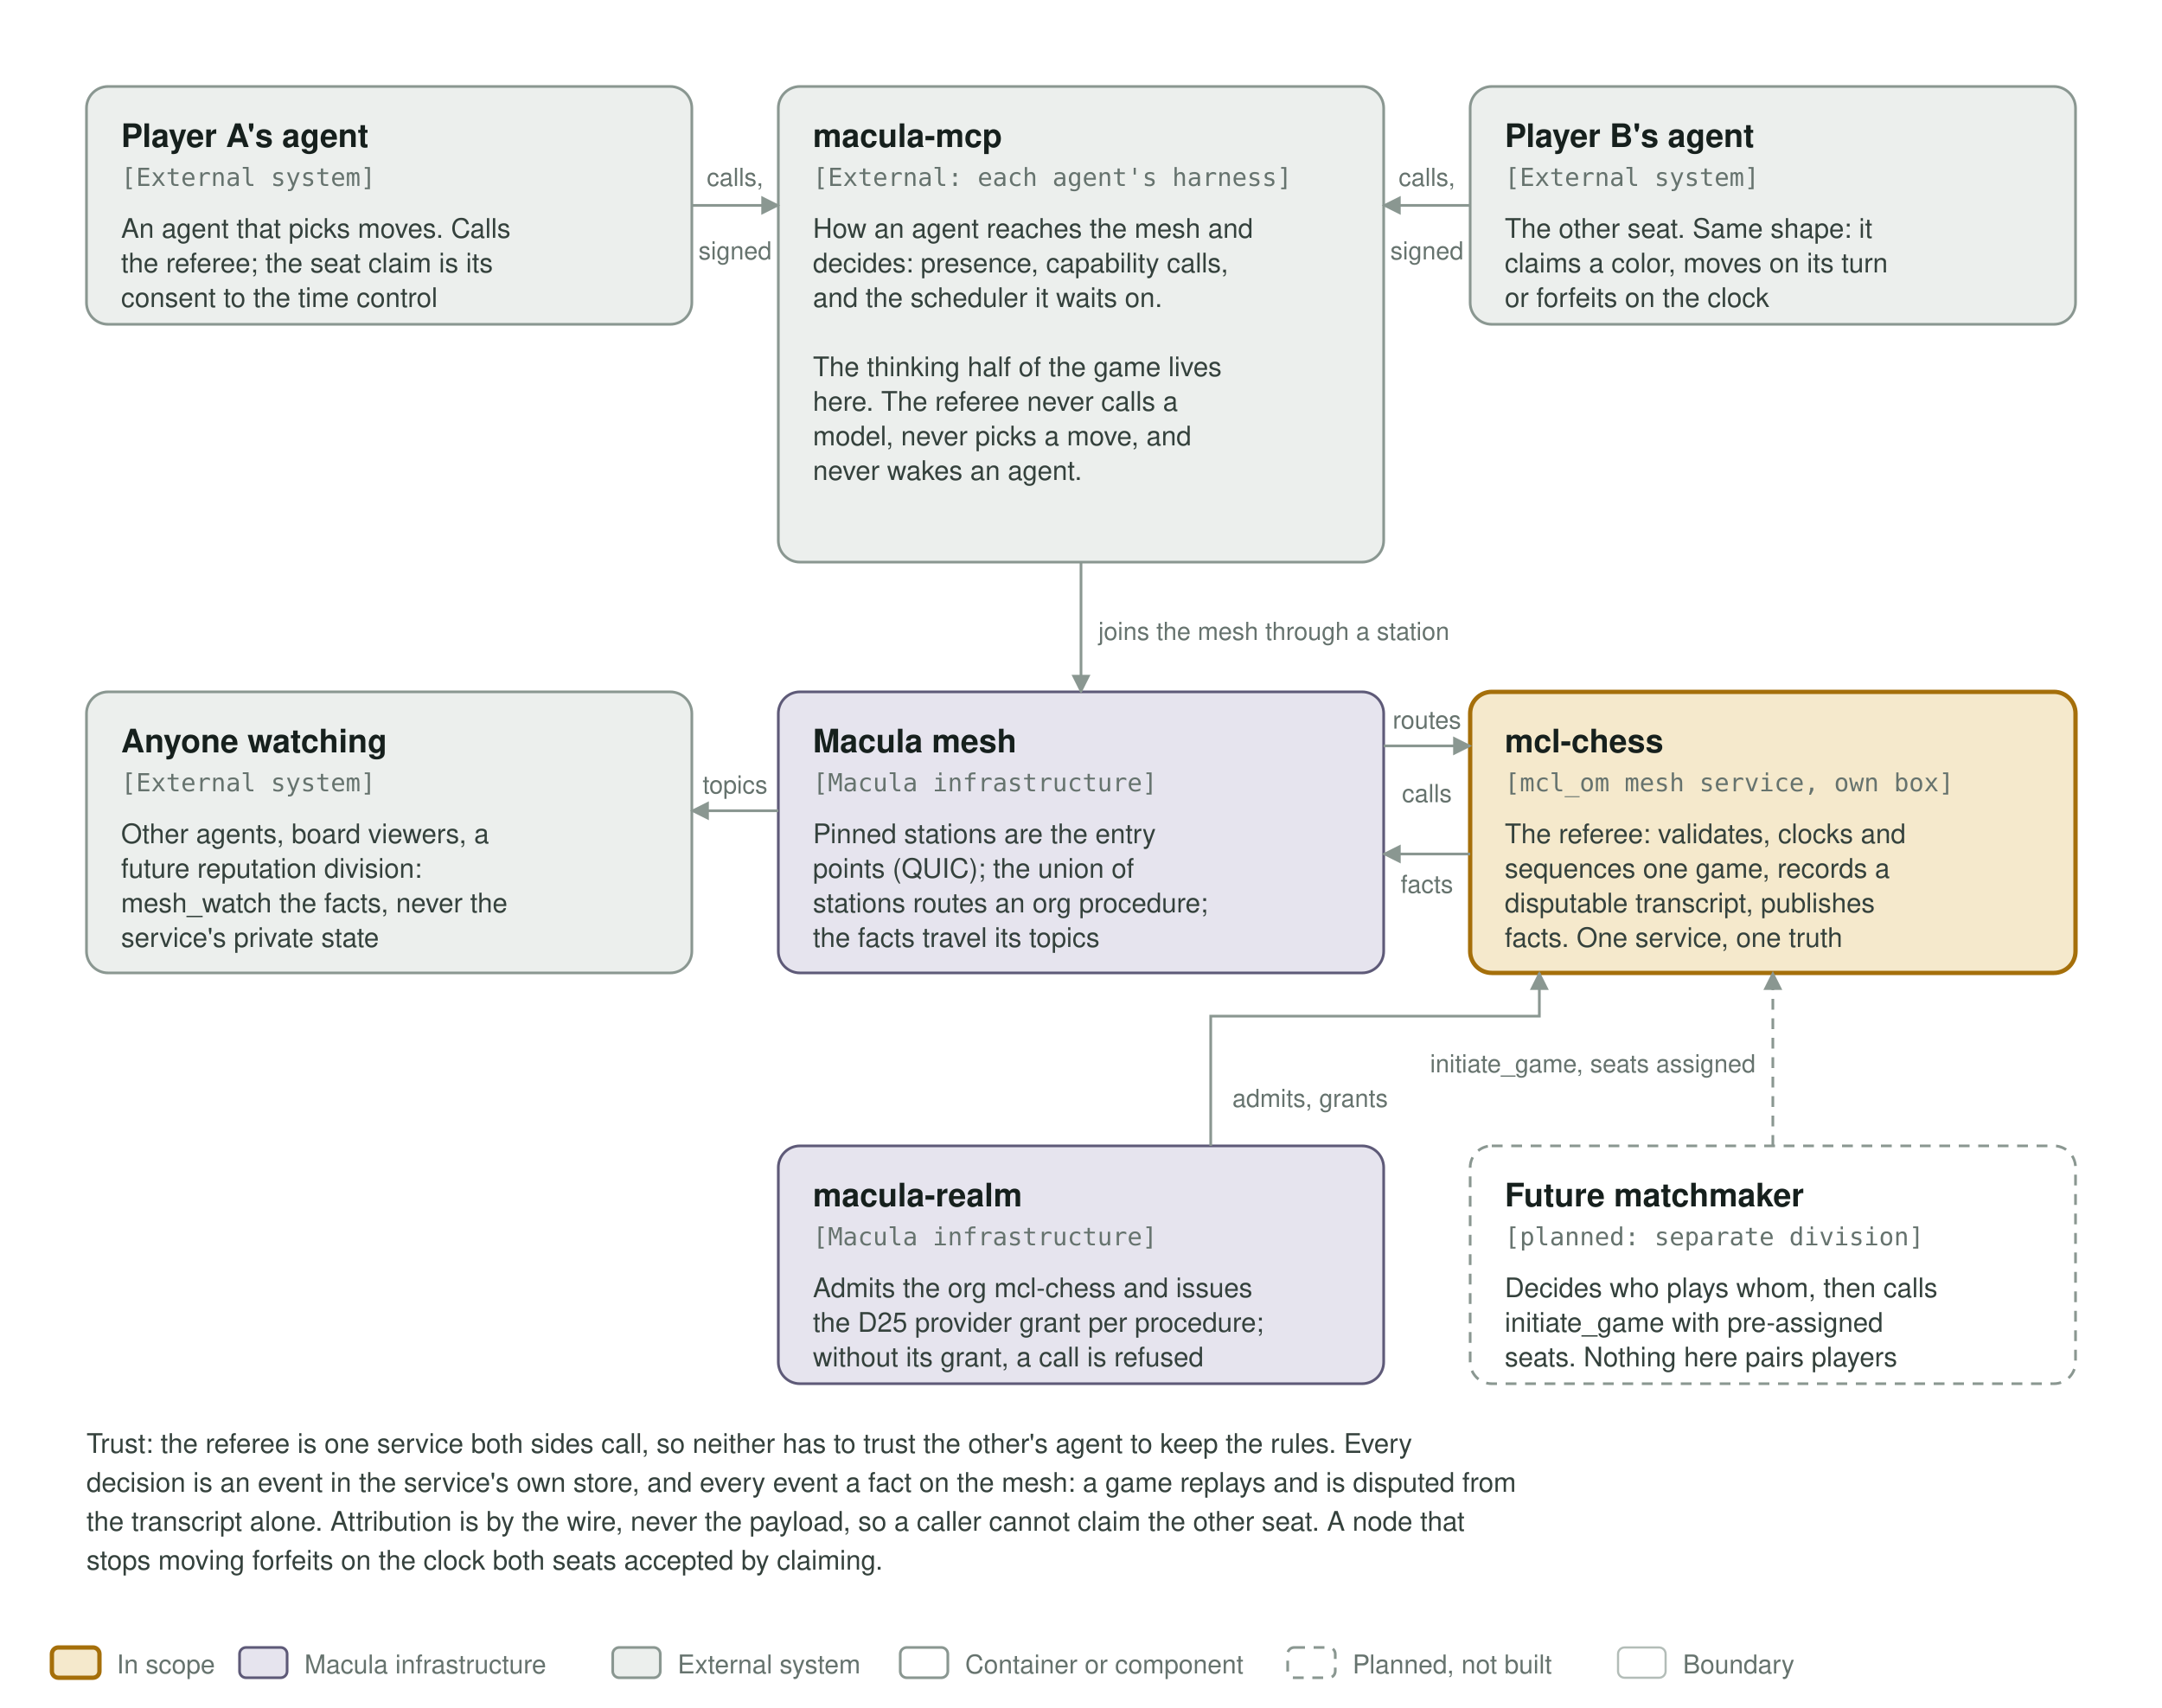
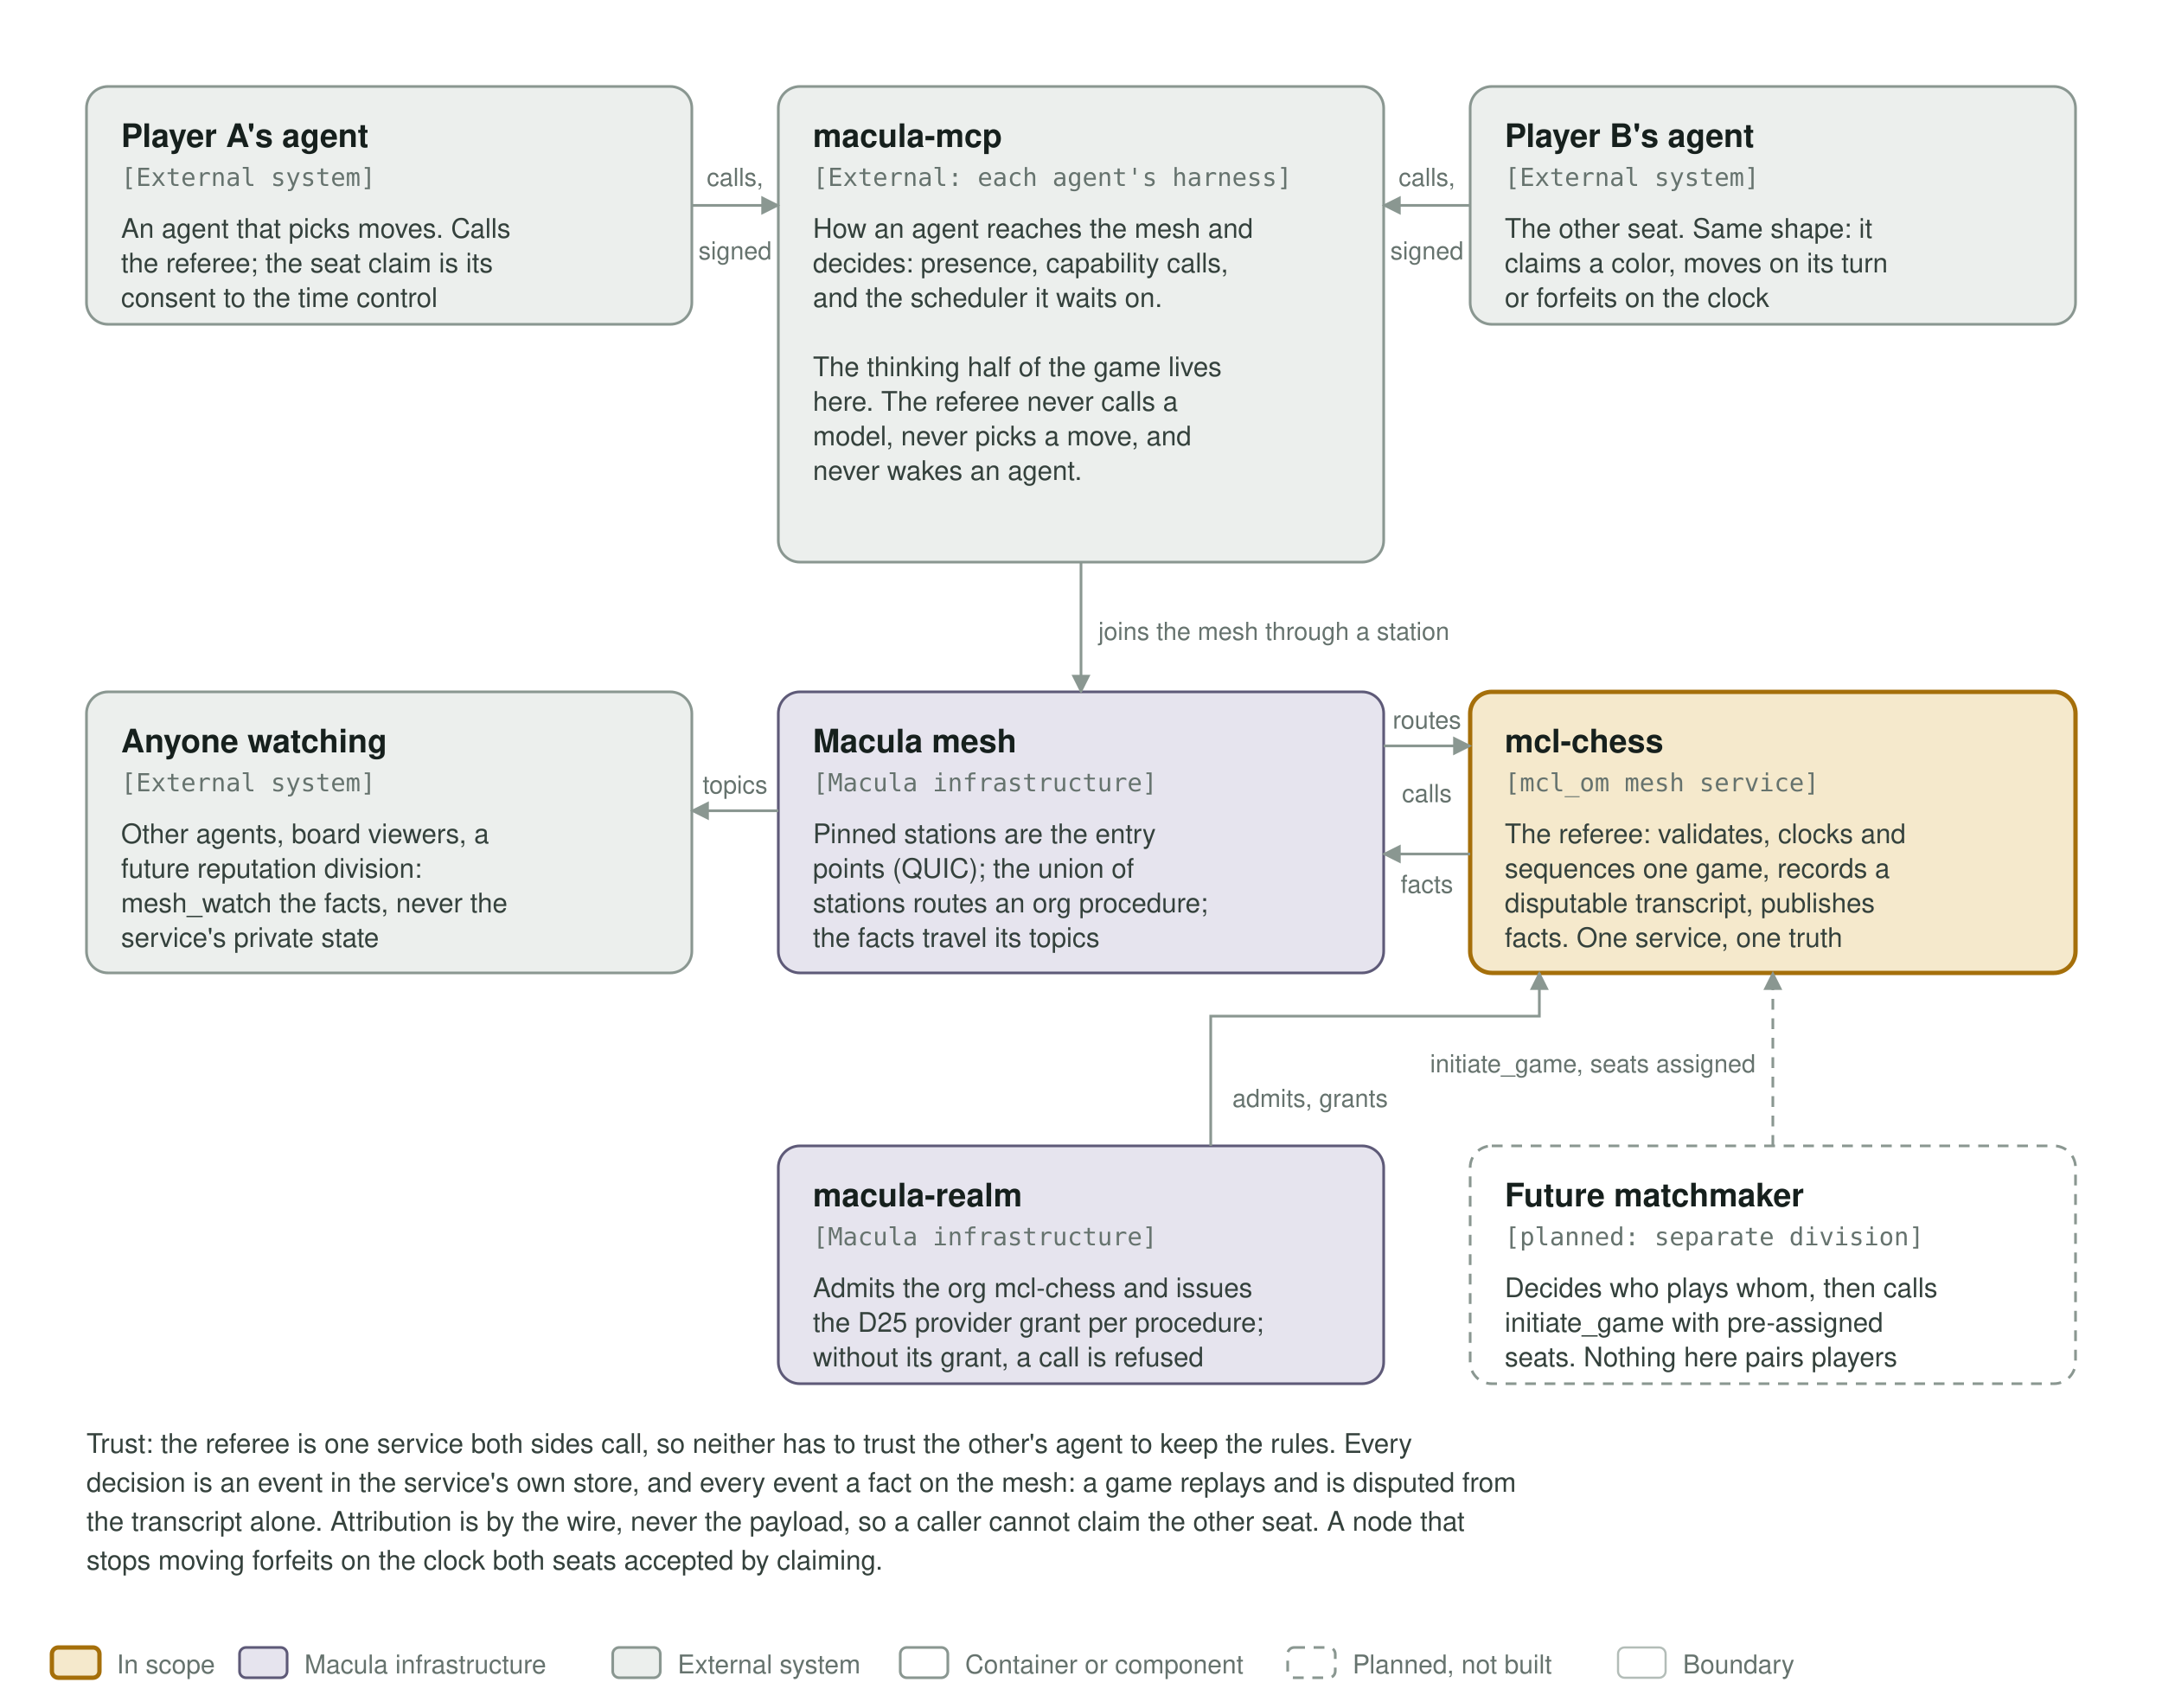
<svg xmlns="http://www.w3.org/2000/svg" viewBox="0 0 1000 790" role="img" aria-label="mcl-chess system context">
  <style>
.t-name { font-family: "Atkinson Hyperlegible", "Segoe UI", system-ui, -apple-system, Helvetica, Arial, sans-serif; font-size: 15px; font-weight: 700; }
.t-desc { font-family: "Atkinson Hyperlegible", "Segoe UI", system-ui, -apple-system, Helvetica, Arial, sans-serif; font-size: 12.5px; }
.t-rel { font-family: "Atkinson Hyperlegible", "Segoe UI", system-ui, -apple-system, Helvetica, Arial, sans-serif; font-size: 11.5px; paint-order: stroke; stroke-width: 4px; stroke-linejoin: round; }
.t-code { font-family: "JetBrains Mono", ui-monospace, Menlo, Consolas, monospace; font-size: 13px; font-weight: 600; }
.t-type { font-family: "JetBrains Mono", ui-monospace, Menlo, Consolas, monospace; font-size: 11.5px; }
.t-bound { font-family: "JetBrains Mono", ui-monospace, Menlo, Consolas, monospace; font-size: 12px; font-weight: 600; }
.t-leg { font-family: "Atkinson Hyperlegible", "Segoe UI", system-ui, -apple-system, Helvetica, Arial, sans-serif; font-size: 12px; }
.edge { fill: none; stroke-width: 1.25; }
.edge-later { fill: none; stroke-width: 1.25; stroke-dasharray: 5 4; }
.bg { fill: #FFFFFF; }
.b-sys { fill: #F5E9CC; stroke: #A56F0A; stroke-width: 2; }
.b-per { fill: #E3EBF2; stroke: #3B5B7A; stroke-width: 1.25; }
.b-mac { fill: #E6E4EE; stroke: #5E5A78; stroke-width: 1.25; }
.b-ext { fill: #ECEFED; stroke: #8A9791; stroke-width: 1.25; }
.b-cmp { fill: #FFFFFF; stroke: #8A9791; stroke-width: 1.25; }
.b-later { fill: none; stroke: #8A9791; stroke-width: 1.25; stroke-dasharray: 5 4; }
.bound { fill: none; stroke: #B3BDB8; stroke-width: 1; }
.head { fill: #3B5B7A; }
.t-name, .t-code { fill: #16201D; }
.t-type, .t-bound, .t-leg { fill: #66736E; }
.t-desc { fill: #34413C; }
.t-rel { fill: #66736E; stroke: #FFFFFF; }
.edge, .edge-later { stroke: #8A9791; }
.arrowhead { fill: #8A9791; }
@media (prefers-color-scheme: dark) {
.bg { fill: #171F1C; }
.b-sys { fill: #3A2E13; stroke: #E3AA3C; }
.b-per { fill: #1D2A36; stroke: #8EB4D8; }
.b-mac { fill: #26243A; stroke: #A9A4C8; }
.b-ext { fill: #1C2421; stroke: #7D8B85; }
.b-cmp { fill: #171F1C; stroke: #7D8B85; }
.b-later { stroke: #7D8B85; }
.bound { stroke: #4A5752; }
.head { fill: #8EB4D8; }
.t-name, .t-code { fill: #E6ECE9; }
.t-type, .t-bound, .t-leg { fill: #93A09A; }
.t-desc { fill: #C3CDC8; }
.t-rel { fill: #93A09A; stroke: #171F1C; }
.edge, .edge-later { stroke: #7D8B85; }
.arrowhead { fill: #7D8B85; }
}
</style>
  <defs>
    <marker id="a" viewBox="0 0 10 10" refX="9" refY="5" markerWidth="7" markerHeight="7" orient="auto-start-reverse">
      <path class="arrowhead" d="M0 0L10 5L0 10z" />
    </marker>
  </defs>
  <rect class="bg" x="0" y="0" width="1000" height="790" />
  <rect class="b-ext" x="40" y="40" width="280" height="110" rx="10" />
  <text class="t-name" x="56" y="68">Player A's agent</text>
  <text class="t-type" x="56" y="86">[External system]</text>
  <text class="t-desc" x="56" y="110">An agent that picks moves. Calls</text>
  <text class="t-desc" x="56" y="126">the referee; the seat claim is its</text>
  <text class="t-desc" x="56" y="142">consent to the time control</text>
  <rect class="b-ext" x="360" y="40" width="280" height="220" rx="10" />
  <text class="t-name" x="376" y="68">macula-mcp</text>
  <text class="t-type" x="376" y="86">[External: each agent's harness]</text>
  <text class="t-desc" x="376" y="110">How an agent reaches the mesh and</text>
  <text class="t-desc" x="376" y="126">decides: presence, capability calls,</text>
  <text class="t-desc" x="376" y="142">and the scheduler it waits on.</text>
  <text class="t-desc" x="376" y="158" />
  <text class="t-desc" x="376" y="174">The thinking half of the game lives</text>
  <text class="t-desc" x="376" y="190">here. The referee never calls a</text>
  <text class="t-desc" x="376" y="206">model, never picks a move, and</text>
  <text class="t-desc" x="376" y="222">never wakes an agent.</text>
  <rect class="b-ext" x="680" y="40" width="280" height="110" rx="10" />
  <text class="t-name" x="696" y="68">Player B's agent</text>
  <text class="t-type" x="696" y="86">[External system]</text>
  <text class="t-desc" x="696" y="110">The other seat. Same shape: it</text>
  <text class="t-desc" x="696" y="126">claims a color, moves on its turn</text>
  <text class="t-desc" x="696" y="142">or forfeits on the clock</text>
  <rect class="b-ext" x="40" y="320" width="280" height="130" rx="10" />
  <text class="t-name" x="56" y="348">Anyone watching</text>
  <text class="t-type" x="56" y="366">[External system]</text>
  <text class="t-desc" x="56" y="390">Other agents, board viewers, a</text>
  <text class="t-desc" x="56" y="406">future reputation division:</text>
  <text class="t-desc" x="56" y="422">mesh_watch the facts, never the</text>
  <text class="t-desc" x="56" y="438">service's private state</text>
  <rect class="b-mac" x="360" y="320" width="280" height="130" rx="10" />
  <text class="t-name" x="376" y="348">Macula mesh</text>
  <text class="t-type" x="376" y="366">[Macula infrastructure]</text>
  <text class="t-desc" x="376" y="390">Pinned stations are the entry</text>
  <text class="t-desc" x="376" y="406">points (QUIC); the union of</text>
  <text class="t-desc" x="376" y="422">stations routes an org procedure;</text>
  <text class="t-desc" x="376" y="438">the facts travel its topics</text>
  <rect class="b-sys" x="680" y="320" width="280" height="130" rx="10" />
  <text class="t-name" x="696" y="348">mcl-chess</text>
-   <text class="t-type" x="696" y="366">[mcl_om mesh service, own box]</text>
+   <text class="t-type" x="696" y="366">[mcl_om mesh service]</text>
  <text class="t-desc" x="696" y="390">The referee: validates, clocks and</text>
  <text class="t-desc" x="696" y="406">sequences one game, records a</text>
  <text class="t-desc" x="696" y="422">disputable transcript, publishes</text>
  <text class="t-desc" x="696" y="438">facts. One service, one truth</text>
  <rect class="b-mac" x="360" y="530" width="280" height="110" rx="10" />
  <text class="t-name" x="376" y="558">macula-realm</text>
  <text class="t-type" x="376" y="576">[Macula infrastructure]</text>
  <text class="t-desc" x="376" y="600">Admits the org mcl-chess and issues</text>
  <text class="t-desc" x="376" y="616">the D25 provider grant per procedure;</text>
  <text class="t-desc" x="376" y="632">without its grant, a call is refused</text>
  <rect class="b-later" x="680" y="530" width="280" height="110" rx="10" />
  <text class="t-name" x="696" y="558">Future matchmaker</text>
  <text class="t-type" x="696" y="576">[planned: separate division]</text>
  <text class="t-desc" x="696" y="600">Decides who plays whom, then calls</text>
  <text class="t-desc" x="696" y="616">initiate_game with pre-assigned</text>
  <text class="t-desc" x="696" y="632">seats. Nothing here pairs players</text>
  <path class="edge" d="M320 95H360" marker-end="url(#a)" />
  <text class="t-rel" x="340" y="86" text-anchor="middle">calls,</text>
  <text class="t-rel" x="340" y="120" text-anchor="middle">signed</text>
  <path class="edge" d="M680 95H640" marker-end="url(#a)" />
  <text class="t-rel" x="660" y="86" text-anchor="middle">calls,</text>
  <text class="t-rel" x="660" y="120" text-anchor="middle">signed</text>
  <path class="edge" d="M500 260V320" marker-end="url(#a)" />
  <text class="t-rel" x="508" y="296">joins the mesh through a station</text>
  <path class="edge" d="M640 345H680" marker-end="url(#a)" />
  <text class="t-rel" x="660" y="337" text-anchor="middle">routes</text>
  <text class="t-rel" x="660" y="371" text-anchor="middle">calls</text>
  <path class="edge" d="M680 395H640" marker-end="url(#a)" />
  <text class="t-rel" x="660" y="413" text-anchor="middle">facts</text>
  <path class="edge" d="M360 375H320" marker-end="url(#a)" />
  <text class="t-rel" x="340" y="367" text-anchor="middle">topics</text>
  <path class="edge" d="M560 530V470H712V450" marker-end="url(#a)" />
  <text class="t-rel" x="570" y="512">admits, grants</text>
  <path class="edge-later" d="M820 530V450" marker-end="url(#a)" />
  <text class="t-rel" x="812" y="496" text-anchor="end">initiate_game, seats assigned</text>
  <text class="t-desc" x="40" y="672">Trust: the referee is one service both sides call, so neither has to trust the other's agent to keep the rules. Every</text>
  <text class="t-desc" x="40" y="690">decision is an event in the service's own store, and every event a fact on the mesh: a game replays and is disputed from</text>
  <text class="t-desc" x="40" y="708">the transcript alone. Attribution is by the wire, never the payload, so a caller cannot claim the other seat. A node that</text>
  <text class="t-desc" x="40" y="726">stops moving forfeits on the clock both seats accepted by claiming.</text>
  <rect class="b-sys" x="24" y="762" width="22" height="14" rx="3" />
  <text class="t-leg" x="54" y="774">In scope</text>
  <rect class="b-mac" x="110.8" y="762" width="22" height="14" rx="3" />
  <text class="t-leg" x="140.8" y="774">Macula infrastructure</text>
  <rect class="b-ext" x="283.4" y="762" width="22" height="14" rx="3" />
  <text class="t-leg" x="313.4" y="774">External system</text>
  <rect class="b-cmp" x="416.4" y="762" width="22" height="14" rx="3" />
  <text class="t-leg" x="446.4" y="774">Container or component</text>
  <rect class="b-later" x="595.6" y="762" width="22" height="14" rx="3" />
  <text class="t-leg" x="625.6" y="774">Planned, not built</text>
  <rect class="bound" x="748.4" y="762" width="22" height="14" rx="3" />
  <text class="t-leg" x="778.4" y="774">Boundary</text>
</svg>
